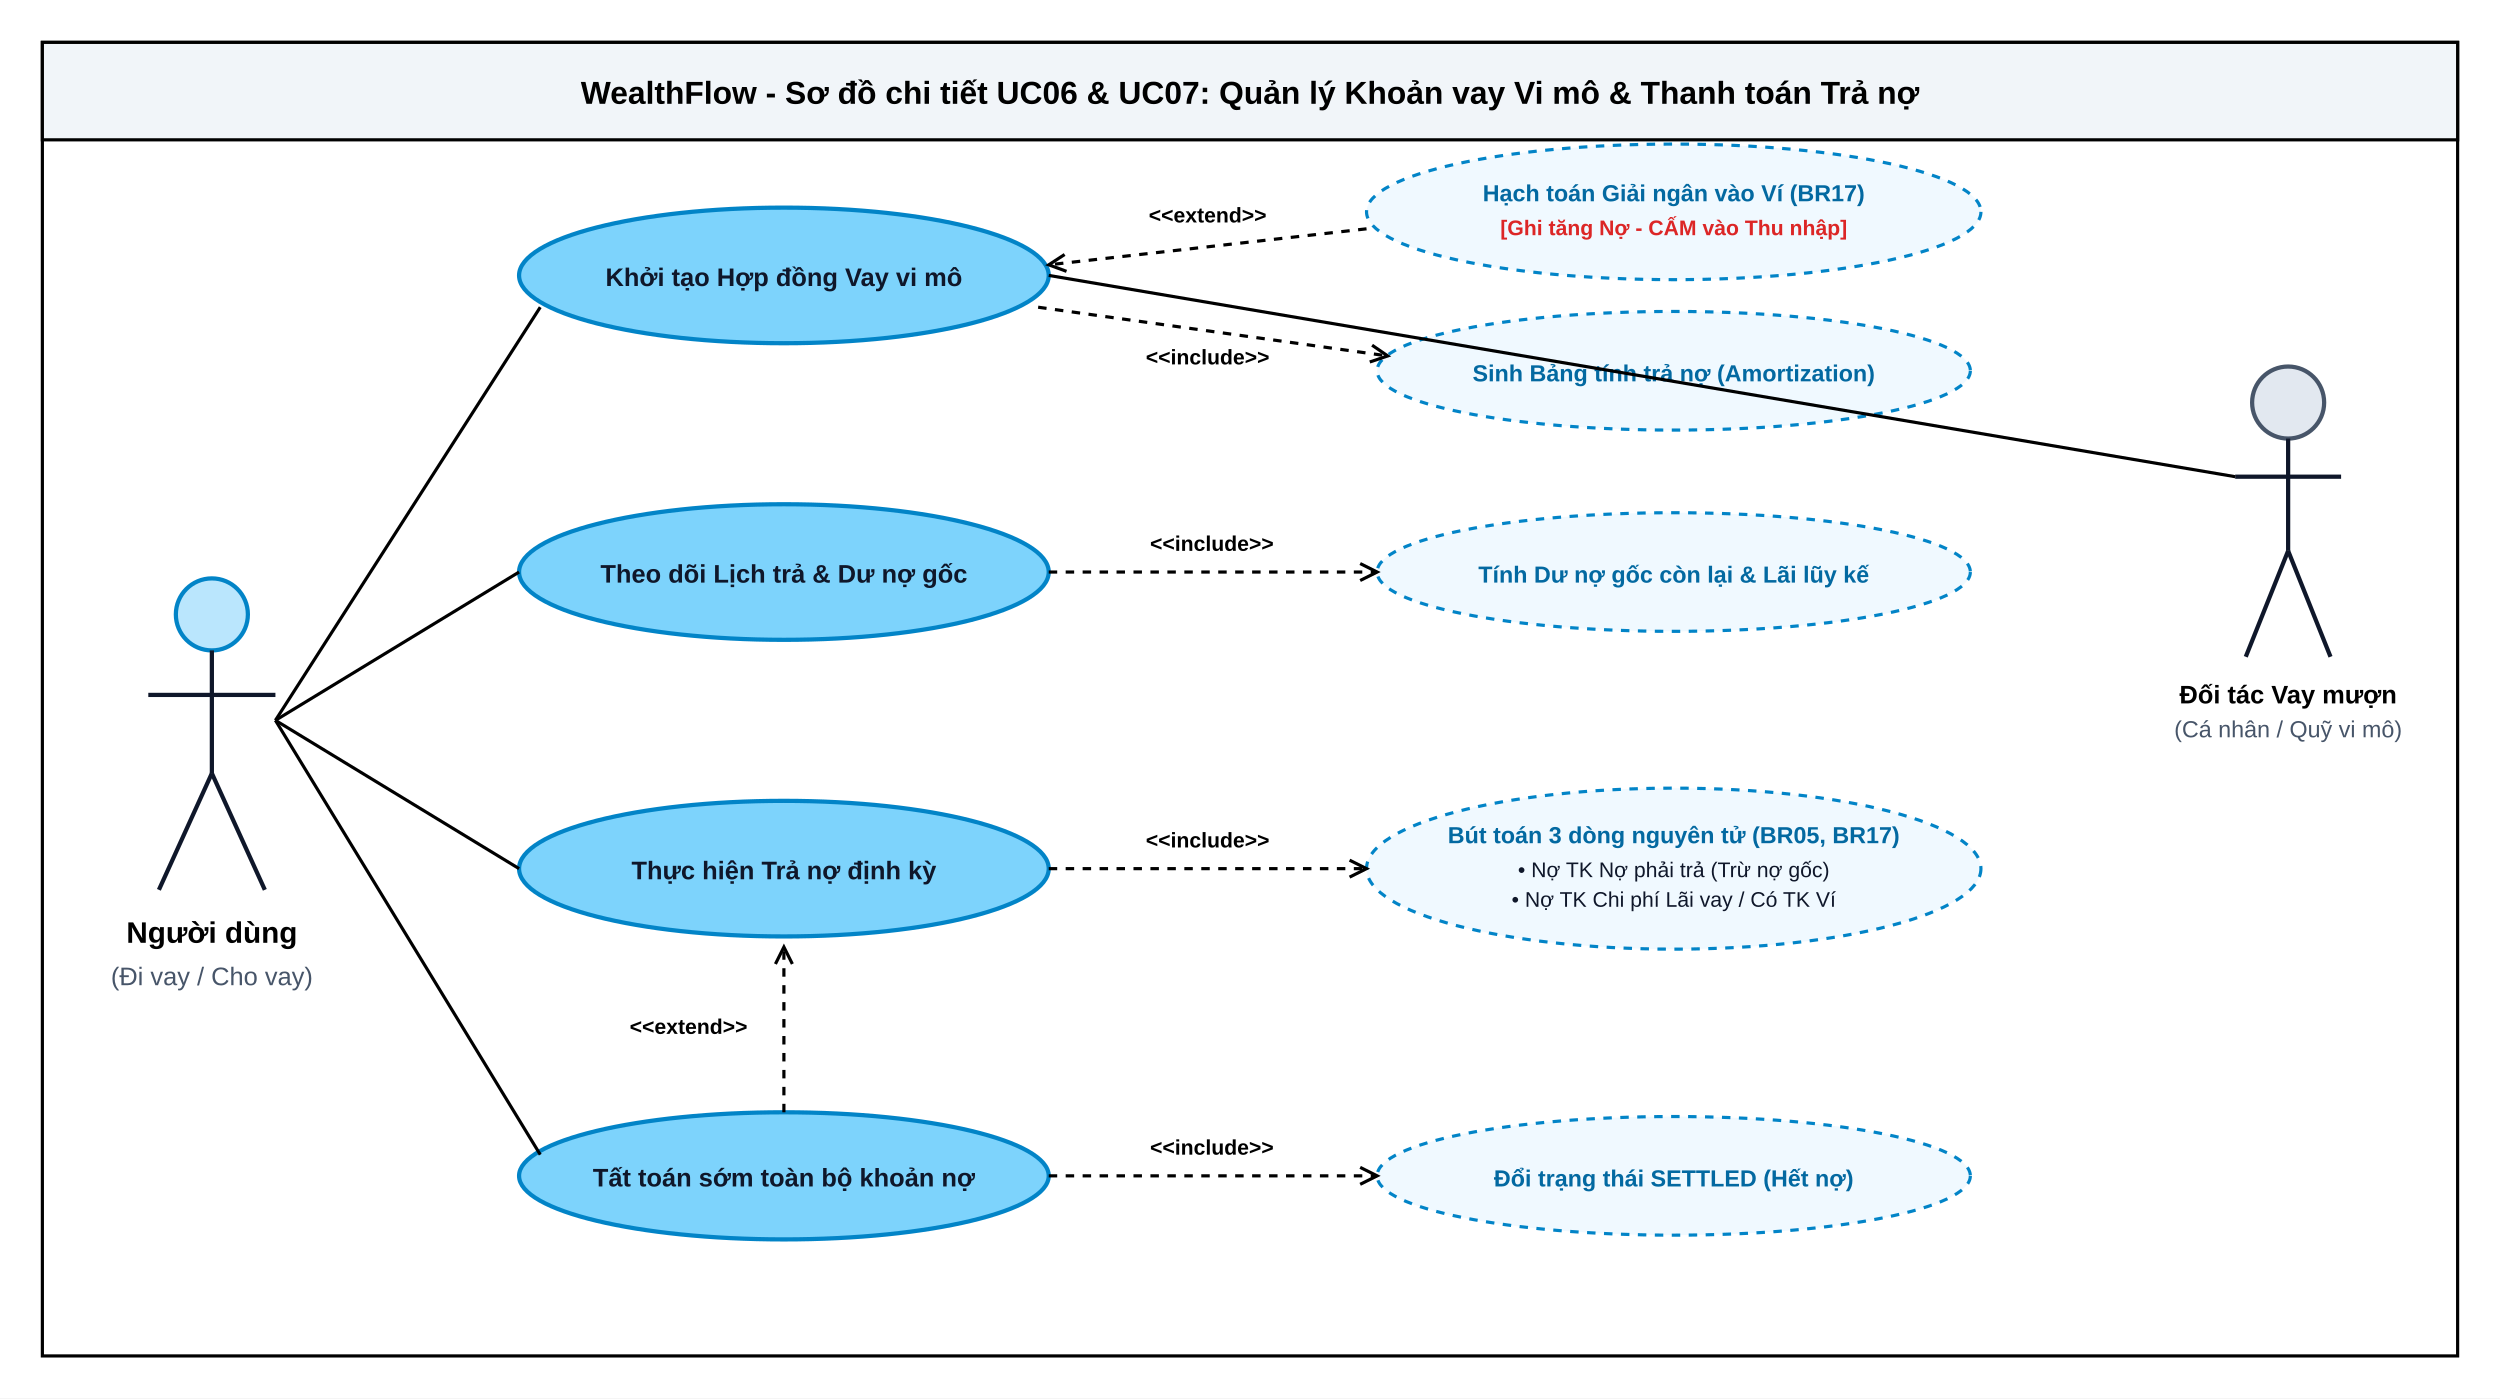
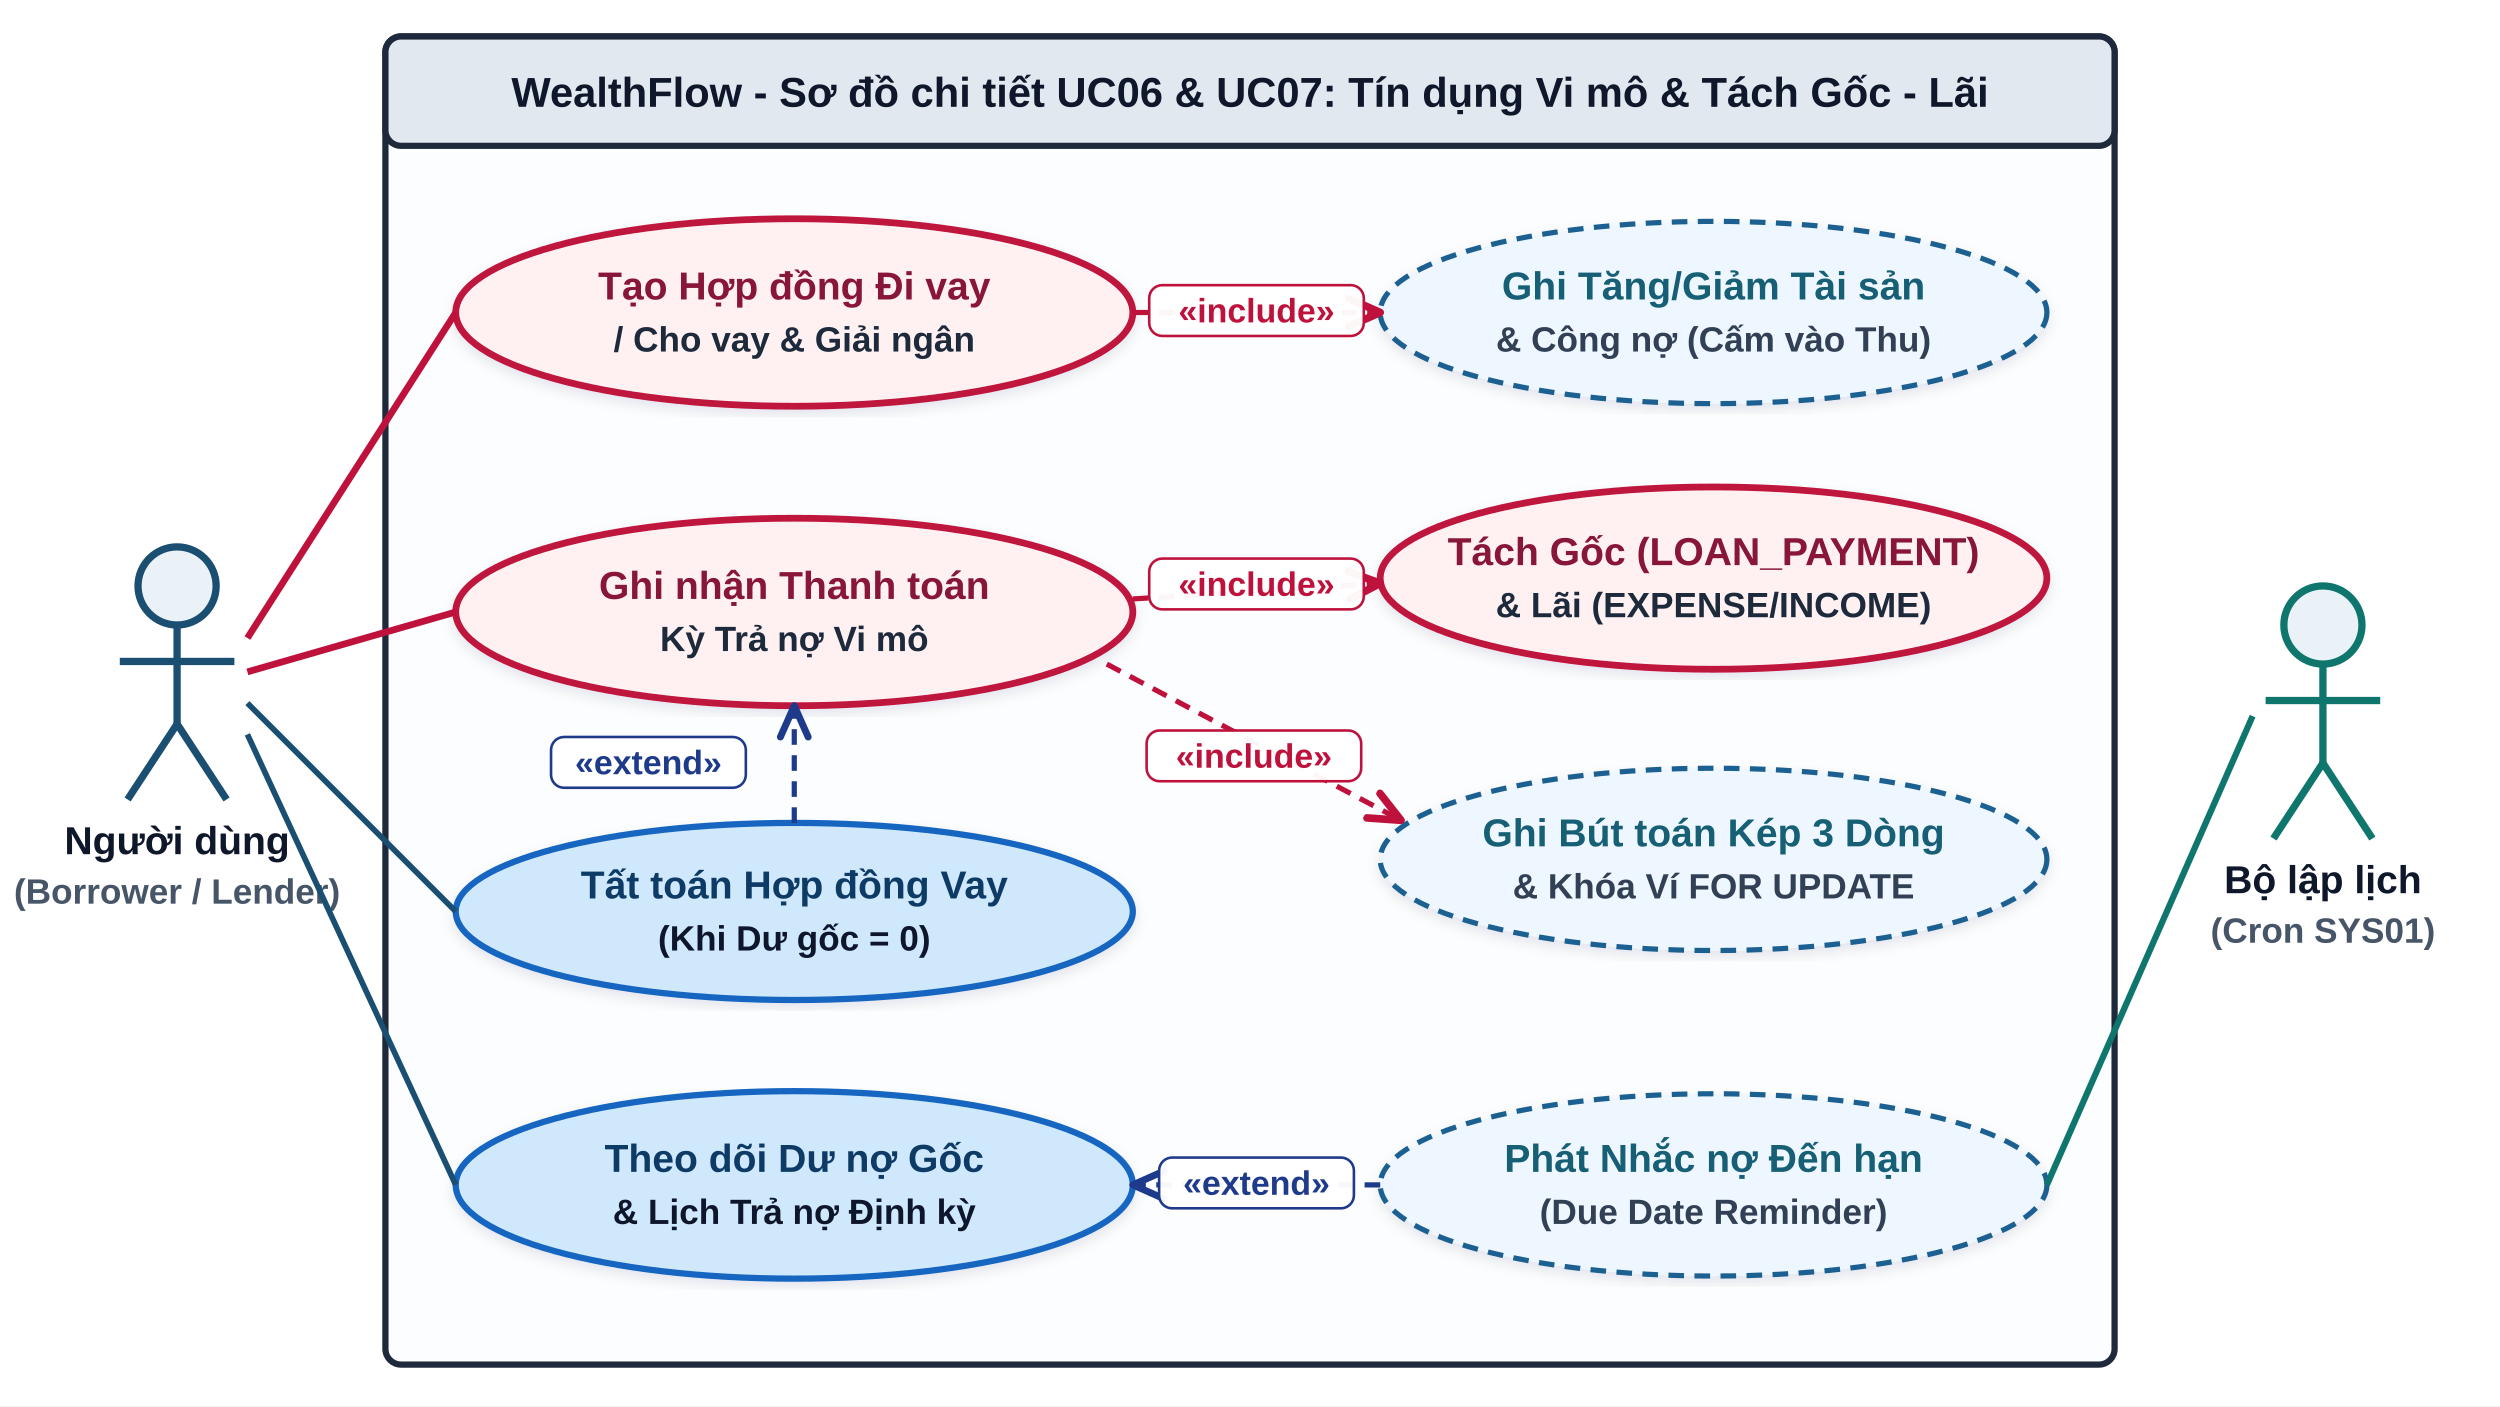
- <svg xmlns="http://www.w3.org/2000/svg" viewBox="0 0 1180 660" width="1180" height="660">
+ <svg xmlns="http://www.w3.org/2000/svg" viewBox="0 0 960 540" width="960" height="540" font-family="Segoe UI, Arial, sans-serif">
  <defs>
-     <marker id="uml-arrow" viewBox="0 0 12 12" refX="10" refY="6" markerWidth="8" markerHeight="8" orient="auto">
-       <polyline points="2 2, 10 6, 2 10" fill="none" stroke="#000000" stroke-width="1.5" />
+     <filter id="shadow" x="-4%" y="-4%" width="108%" height="110%">
+       <feDropShadow dx="0" dy="2" stdDeviation="2.5" flood-color="#0f172a" flood-opacity="0.10" />
+     </filter>
+     <marker id="uml-arrow" viewBox="0 0 12 12" refX="10" refY="6" markerWidth="8" markerHeight="8" orient="auto-start-reverse">
+       <path d="M 1 2 L 10 6 L 1 10" fill="none" stroke="#1e3a8a" stroke-width="2.0" stroke-linecap="round" stroke-linejoin="round" />
+     </marker>
+     <marker id="uml-arrow-red" viewBox="0 0 12 12" refX="10" refY="6" markerWidth="8" markerHeight="8" orient="auto-start-reverse">
+       <path d="M 1 2 L 10 6 L 1 10" fill="none" stroke="#be123c" stroke-width="2.2" stroke-linecap="round" stroke-linejoin="round" />
    </marker>
  </defs>
-   <rect width="1180" height="660" fill="#FFFFFF" />
-   <rect x="20" y="20" width="1140" height="620" fill="#FFFFFF" stroke="#000000" stroke-width="1.5" />
-   <rect x="20" y="20" width="1140" height="46" fill="#F1F5F9" stroke="#000000" stroke-width="1.5" />
-   <text x="590" y="49" font-family="'Segoe UI', Arial, sans-serif" font-size="15" font-weight="bold" fill="#000000" text-anchor="middle">WealthFlow - Sơ đồ chi tiết UC06 &amp; UC07: Quản lý Khoản vay Vi mô &amp; Thanh toán Trả nợ</text>
-   <g id="actor-user">
-     <circle cx="100" cy="290" r="17" fill="#BAE6FD" stroke="#0284C7" stroke-width="2" />
-     <line x1="100" y1="307" x2="100" y2="365" stroke="#0F172A" stroke-width="2" />
-     <line x1="70" y1="328" x2="130" y2="328" stroke="#0F172A" stroke-width="2" />
-     <line x1="100" y1="365" x2="75" y2="420" stroke="#0F172A" stroke-width="2" />
-     <line x1="100" y1="365" x2="125" y2="420" stroke="#0F172A" stroke-width="2" />
-     <text x="100" y="445" font-family="'Segoe UI', Arial, sans-serif" font-size="14" font-weight="bold" fill="#000000" text-anchor="middle">Người dùng</text>
-     <text x="100" y="465" font-family="'Segoe UI', Arial, sans-serif" font-size="12" fill="#475569" text-anchor="middle">(Đi vay / Cho vay)</text>
+   <rect width="960" height="540" fill="#ffffff" />
+   <rect x="148" y="14" width="664" height="510" rx="6" fill="#fcfdff" stroke="#1e293b" stroke-width="2.4" />
+   <rect x="148" y="14" width="664" height="42" rx="6" fill="#e2e8f0" stroke="#1e293b" stroke-width="2.4" />
+   <text x="480" y="41" text-anchor="middle" fill="#0f172a" font-size="16" font-weight="700">WealthFlow - Sơ đồ chi tiết UC06 &amp; UC07: Tín dụng Vi mô &amp; Tách Gốc - Lãi</text>
+   <g>
+     <circle cx="68" cy="225" r="15" fill="#eaf2f8" stroke="#1b4f72" stroke-width="2.8" />
+     <line x1="68" y1="240" x2="68" y2="278" stroke="#1b4f72" stroke-width="2.8" />
+     <line x1="46" y1="254" x2="90" y2="254" stroke="#1b4f72" stroke-width="2.8" />
+     <line x1="68" y1="278" x2="49" y2="307" stroke="#1b4f72" stroke-width="2.8" />
+     <line x1="68" y1="278" x2="87" y2="307" stroke="#1b4f72" stroke-width="2.8" />
+     <text x="68" y="328" text-anchor="middle" fill="#0f172a" font-size="15" font-weight="700">Người dùng</text>
+     <text x="68" y="347" text-anchor="middle" fill="#475569" font-size="13.5" font-weight="600">(Borrower / Lender)</text>
  </g>
-   <g id="actor-partner">
-     <circle cx="1080" cy="190" r="17" fill="#E2E8F0" stroke="#475569" stroke-width="2" />
-     <line x1="1080" y1="207" x2="1080" y2="260" stroke="#0F172A" stroke-width="2" />
-     <line x1="1055" y1="225" x2="1105" y2="225" stroke="#0F172A" stroke-width="2" />
-     <line x1="1080" y1="260" x2="1060" y2="310" stroke="#0F172A" stroke-width="2" />
-     <line x1="1080" y1="260" x2="1100" y2="310" stroke="#0F172A" stroke-width="2" />
-     <text x="1080" y="332" font-family="'Segoe UI', Arial, sans-serif" font-size="12" font-weight="bold" fill="#000000" text-anchor="middle">Đối tác Vay mượn</text>
-     <text x="1080" y="348" font-family="'Segoe UI', Arial, sans-serif" font-size="11" fill="#475569" text-anchor="middle">(Cá nhân / Quỹ vi mô)</text>
+   <g>
+     <circle cx="892" cy="240" r="15" fill="#eaf2f8" stroke="#0f766e" stroke-width="2.8" />
+     <line x1="892" y1="255" x2="892" y2="293" stroke="#0f766e" stroke-width="2.8" />
+     <line x1="870" y1="269" x2="914" y2="269" stroke="#0f766e" stroke-width="2.8" />
+     <line x1="892" y1="293" x2="873" y2="322" stroke="#0f766e" stroke-width="2.8" />
+     <line x1="892" y1="293" x2="911" y2="322" stroke="#0f766e" stroke-width="2.8" />
+     <text x="892" y="343" text-anchor="middle" fill="#0f172a" font-size="15" font-weight="700">Bộ lập lịch</text>
+     <text x="892" y="362" text-anchor="middle" fill="#475569" font-size="13.5" font-weight="600">(Cron SYS01)</text>
  </g>
-   <ellipse cx="370" cy="130" rx="125" ry="32" fill="#7DD3FC" stroke="#0284C7" stroke-width="2" />
-   <text x="370" y="135" font-family="'Segoe UI', Arial, sans-serif" font-size="12" font-weight="bold" fill="#0F172A" text-anchor="middle">Khởi tạo Hợp đồng Vay vi mô</text>
-   <ellipse cx="370" cy="270" rx="125" ry="32" fill="#7DD3FC" stroke="#0284C7" stroke-width="2" />
-   <text x="370" y="275" font-family="'Segoe UI', Arial, sans-serif" font-size="12" font-weight="bold" fill="#0F172A" text-anchor="middle">Theo dõi Lịch trả &amp; Dư nợ gốc</text>
-   <ellipse cx="370" cy="410" rx="125" ry="32" fill="#7DD3FC" stroke="#0284C7" stroke-width="2" />
-   <text x="370" y="415" font-family="'Segoe UI', Arial, sans-serif" font-size="12" font-weight="bold" fill="#0F172A" text-anchor="middle">Thực hiện Trả nợ định kỳ</text>
-   <ellipse cx="370" cy="555" rx="125" ry="30" fill="#7DD3FC" stroke="#0284C7" stroke-width="2" />
-   <text x="370" y="560" font-family="'Segoe UI', Arial, sans-serif" font-size="12" font-weight="bold" fill="#0F172A" text-anchor="middle">Tất toán sớm toàn bộ khoản nợ</text>
-   <ellipse cx="790" cy="100" rx="145" ry="32" fill="#F0F9FF" stroke="#0284C7" stroke-width="1.5" stroke-dasharray="4,4" />
-   <text x="790" y="95" font-family="'Segoe UI', Arial, sans-serif" font-size="11" font-weight="600" fill="#0369A1" text-anchor="middle">Hạch toán Giải ngân vào Ví (BR17)</text>
-   <text x="790" y="111" font-family="'Segoe UI', Arial, sans-serif" font-size="10" fill="#DC2626" font-weight="bold" text-anchor="middle">[Ghi tăng Nợ - CẤM vào Thu nhập]</text>
-   <ellipse cx="790" cy="175" rx="140" ry="28" fill="#F0F9FF" stroke="#0284C7" stroke-width="1.5" stroke-dasharray="4,4" />
-   <text x="790" y="180" font-family="'Segoe UI', Arial, sans-serif" font-size="11" font-weight="600" fill="#0369A1" text-anchor="middle">Sinh Bảng tính trả nợ (Amortization)</text>
-   <ellipse cx="790" cy="270" rx="140" ry="28" fill="#F0F9FF" stroke="#0284C7" stroke-width="1.5" stroke-dasharray="4,4" />
-   <text x="790" y="275" font-family="'Segoe UI', Arial, sans-serif" font-size="11" font-weight="600" fill="#0369A1" text-anchor="middle">Tính Dư nợ gốc còn lại &amp; Lãi lũy kế</text>
-   <ellipse cx="790" cy="410" rx="145" ry="38" fill="#F0F9FF" stroke="#0284C7" stroke-width="1.5" stroke-dasharray="4,4" />
-   <text x="790" y="398" font-family="'Segoe UI', Arial, sans-serif" font-size="11" font-weight="bold" fill="#0369A1" text-anchor="middle">Bút toán 3 dòng nguyên tử (BR05, BR17)</text>
-   <text x="790" y="414" font-family="'Segoe UI', Arial, sans-serif" font-size="10" fill="#0F172A" text-anchor="middle">• Nợ TK Nợ phải trả (Trừ nợ gốc)</text>
-   <text x="790" y="428" font-family="'Segoe UI', Arial, sans-serif" font-size="10" fill="#0F172A" text-anchor="middle">• Nợ TK Chi phí Lãi vay / Có TK Ví</text>
-   <ellipse cx="790" cy="555" rx="140" ry="28" fill="#F0F9FF" stroke="#0284C7" stroke-width="1.5" stroke-dasharray="4,4" />
-   <text x="790" y="560" font-family="'Segoe UI', Arial, sans-serif" font-size="11" font-weight="600" fill="#0369A1" text-anchor="middle">Đổi trạng thái SETTLED (Hết nợ)</text>
-   <line x1="130" y1="340" x2="255" y2="145" stroke="#000000" stroke-width="1.5" />
-   <line x1="130" y1="340" x2="245" y2="270" stroke="#000000" stroke-width="1.5" />
-   <line x1="130" y1="340" x2="245" y2="410" stroke="#000000" stroke-width="1.5" />
-   <line x1="130" y1="340" x2="255" y2="545" stroke="#000000" stroke-width="1.5" />
-   <line x1="495" y1="130" x2="1055" y2="225" stroke="#000000" stroke-width="1.5" />
-   <line x1="645" y1="108" x2="495" y2="125" stroke="#000000" stroke-width="1.5" stroke-dasharray="4,4" marker-end="url(#uml-arrow)" />
-   <text x="570" y="105" font-family="'Segoe UI', Arial, sans-serif" font-size="10" font-weight="bold" fill="#000000" text-anchor="middle">&lt;&lt;extend&gt;&gt;</text>
-   <line x1="490" y1="145" x2="655" y2="168" stroke="#000000" stroke-width="1.5" stroke-dasharray="4,4" marker-end="url(#uml-arrow)" />
-   <text x="570" y="172" font-family="'Segoe UI', Arial, sans-serif" font-size="10" font-weight="bold" fill="#000000" text-anchor="middle">&lt;&lt;include&gt;&gt;</text>
-   <line x1="495" y1="270" x2="650" y2="270" stroke="#000000" stroke-width="1.5" stroke-dasharray="4,4" marker-end="url(#uml-arrow)" />
-   <text x="572" y="260" font-family="'Segoe UI', Arial, sans-serif" font-size="10" font-weight="bold" fill="#000000" text-anchor="middle">&lt;&lt;include&gt;&gt;</text>
-   <line x1="495" y1="410" x2="645" y2="410" stroke="#000000" stroke-width="1.5" stroke-dasharray="4,4" marker-end="url(#uml-arrow)" />
-   <text x="570" y="400" font-family="'Segoe UI', Arial, sans-serif" font-size="10" font-weight="bold" fill="#000000" text-anchor="middle">&lt;&lt;include&gt;&gt;</text>
-   <line x1="370" y1="525" x2="370" y2="447" stroke="#000000" stroke-width="1.5" stroke-dasharray="4,4" marker-end="url(#uml-arrow)" />
-   <text x="325" y="488" font-family="'Segoe UI', Arial, sans-serif" font-size="10" font-weight="bold" fill="#000000" text-anchor="middle">&lt;&lt;extend&gt;&gt;</text>
-   <line x1="495" y1="555" x2="650" y2="555" stroke="#000000" stroke-width="1.5" stroke-dasharray="4,4" marker-end="url(#uml-arrow)" />
-   <text x="572" y="545" font-family="'Segoe UI', Arial, sans-serif" font-size="10" font-weight="bold" fill="#000000" text-anchor="middle">&lt;&lt;include&gt;&gt;</text>
+   <g filter="url(#shadow)">
+     <ellipse cx="305" cy="120" rx="130" ry="36" fill="#fff1f2" stroke="#be123c" stroke-width="2.6" />
+     <text x="305" y="115" text-anchor="middle" fill="#881337" font-size="15" font-weight="700">Tạo Hợp đồng Đi vay</text>
+     <text x="305" y="135" text-anchor="middle" fill="#1e293b" font-size="13.5" font-weight="600">/ Cho vay &amp; Giải ngân</text>
+   </g>
+   <g filter="url(#shadow)">
+     <ellipse cx="305" cy="235" rx="130" ry="36" fill="#fff1f2" stroke="#be123c" stroke-width="2.6" />
+     <text x="305" y="230" text-anchor="middle" fill="#881337" font-size="15" font-weight="700">Ghi nhận Thanh toán</text>
+     <text x="305" y="250" text-anchor="middle" fill="#1e293b" font-size="13.5" font-weight="600">Kỳ Trả nợ Vi mô</text>
+   </g>
+   <g filter="url(#shadow)">
+     <ellipse cx="305" cy="350" rx="130" ry="34" fill="#cfe8fc" stroke="#1565c0" stroke-width="2.4" />
+     <text x="305" y="345" text-anchor="middle" fill="#0d3b66" font-size="15" font-weight="700">Tất toán Hợp đồng Vay</text>
+     <text x="305" y="365" text-anchor="middle" fill="#0f172a" font-size="13.5" font-weight="600">(Khi Dư gốc = 0)</text>
+   </g>
+   <g filter="url(#shadow)">
+     <ellipse cx="305" cy="455" rx="130" ry="36" fill="#cfe8fc" stroke="#1565c0" stroke-width="2.4" />
+     <text x="305" y="450" text-anchor="middle" fill="#0d3b66" font-size="15" font-weight="700">Theo dõi Dư nợ Gốc</text>
+     <text x="305" y="470" text-anchor="middle" fill="#0f172a" font-size="13.5" font-weight="600">&amp; Lịch Trả nợ Định kỳ</text>
+   </g>
+   <g filter="url(#shadow)">
+     <ellipse cx="658" cy="120" rx="128" ry="35" fill="#eef7ff" stroke="#1e6091" stroke-width="2.0" stroke-dasharray="6,4" />
+     <text x="658" y="115" text-anchor="middle" fill="#155e75" font-size="15" font-weight="700">Ghi Tăng/Giảm Tài sản</text>
+     <text x="658" y="135" text-anchor="middle" fill="#334155" font-size="13.5" font-weight="600">&amp; Công nợ (Cấm vào Thu)</text>
+   </g>
+   <g filter="url(#shadow)">
+     <ellipse cx="658" cy="222" rx="128" ry="35" fill="#fff1f2" stroke="#be123c" stroke-width="2.6" />
+     <text x="658" y="217" text-anchor="middle" fill="#881337" font-size="15" font-weight="700">Tách Gốc (LOAN_PAYMENT)</text>
+     <text x="658" y="237" text-anchor="middle" fill="#1e293b" font-size="13.5" font-weight="600">&amp; Lãi (EXPENSE/INCOME)</text>
+   </g>
+   <g filter="url(#shadow)">
+     <ellipse cx="658" cy="330" rx="128" ry="35" fill="#eef7ff" stroke="#1e6091" stroke-width="2.0" stroke-dasharray="6,4" />
+     <text x="658" y="325" text-anchor="middle" fill="#155e75" font-size="15" font-weight="700">Ghi Bút toán Kép 3 Dòng</text>
+     <text x="658" y="345" text-anchor="middle" fill="#334155" font-size="13.5" font-weight="600">&amp; Khóa Ví FOR UPDATE</text>
+   </g>
+   <g filter="url(#shadow)">
+     <ellipse cx="658" cy="455" rx="128" ry="35" fill="#eef7ff" stroke="#1e6091" stroke-width="2.0" stroke-dasharray="6,4" />
+     <text x="658" y="450" text-anchor="middle" fill="#155e75" font-size="15" font-weight="700">Phát Nhắc nợ Đến hạn</text>
+     <text x="658" y="470" text-anchor="middle" fill="#334155" font-size="13.5" font-weight="600">(Due Date Reminder)</text>
+   </g>
+   <line x1="95" y1="245" x2="175" y2="120" stroke="#be123c" stroke-width="2.6" />
+   <line x1="95" y1="258" x2="175" y2="235" stroke="#be123c" stroke-width="2.6" />
+   <line x1="95" y1="270" x2="175" y2="350" stroke="#1b4f72" stroke-width="2.2" />
+   <line x1="95" y1="282" x2="175" y2="455" stroke="#1b4f72" stroke-width="2.2" />
+   <line x1="865" y1="275" x2="786" y2="455" stroke="#0f766e" stroke-width="2.4" />
+   <line x1="435" y1="120" x2="530" y2="120" stroke="#be123c" stroke-width="2.0" stroke-dasharray="6,4" marker-end="url(#uml-arrow-red)" />
+   <rect x="441.3" y="109.5" width="82.4" height="19.5" rx="5" fill="#ffffff" fill-opacity="0.96" stroke="#be123c" stroke-width="1.0" />
+   <text x="482.5" y="123.8" text-anchor="middle" fill="#be123c" font-size="13" font-weight="700">«include»</text>
+   <line x1="435" y1="230" x2="530" y2="224" stroke="#be123c" stroke-width="2.0" stroke-dasharray="6,4" marker-end="url(#uml-arrow-red)" />
+   <rect x="441.3" y="214.5" width="82.4" height="19.5" rx="5" fill="#ffffff" fill-opacity="0.96" stroke="#be123c" stroke-width="1.0" />
+   <text x="482.5" y="228.8" text-anchor="middle" fill="#be123c" font-size="13" font-weight="700">«include»</text>
+   <line x1="425" y1="255" x2="538" y2="315" stroke="#be123c" stroke-width="2.0" stroke-dasharray="6,4" marker-end="url(#uml-arrow-red)" />
+   <rect x="440.3" y="280.5" width="82.4" height="19.5" rx="5" fill="#ffffff" fill-opacity="0.96" stroke="#be123c" stroke-width="1.0" />
+   <text x="481.5" y="294.8" text-anchor="middle" fill="#be123c" font-size="13" font-weight="700">«include»</text>
+   <line x1="305" y1="316" x2="305" y2="271" stroke="#1e3a8a" stroke-width="2.0" stroke-dasharray="6,4" marker-end="url(#uml-arrow)" />
+   <rect x="211.6" y="283.0" width="74.8" height="19.5" rx="5" fill="#ffffff" fill-opacity="0.96" stroke="#1e3a8a" stroke-width="1.0" />
+   <text x="249.0" y="297.3" text-anchor="middle" fill="#1e3a8a" font-size="13" font-weight="700">«extend»</text>
+   <line x1="530" y1="455" x2="435" y2="455" stroke="#1e3a8a" stroke-width="2.0" stroke-dasharray="6,4" marker-end="url(#uml-arrow)" />
+   <rect x="445.1" y="444.5" width="74.8" height="19.5" rx="5" fill="#ffffff" fill-opacity="0.96" stroke="#1e3a8a" stroke-width="1.0" />
+   <text x="482.5" y="458.8" text-anchor="middle" fill="#1e3a8a" font-size="13" font-weight="700">«extend»</text>
</svg>
